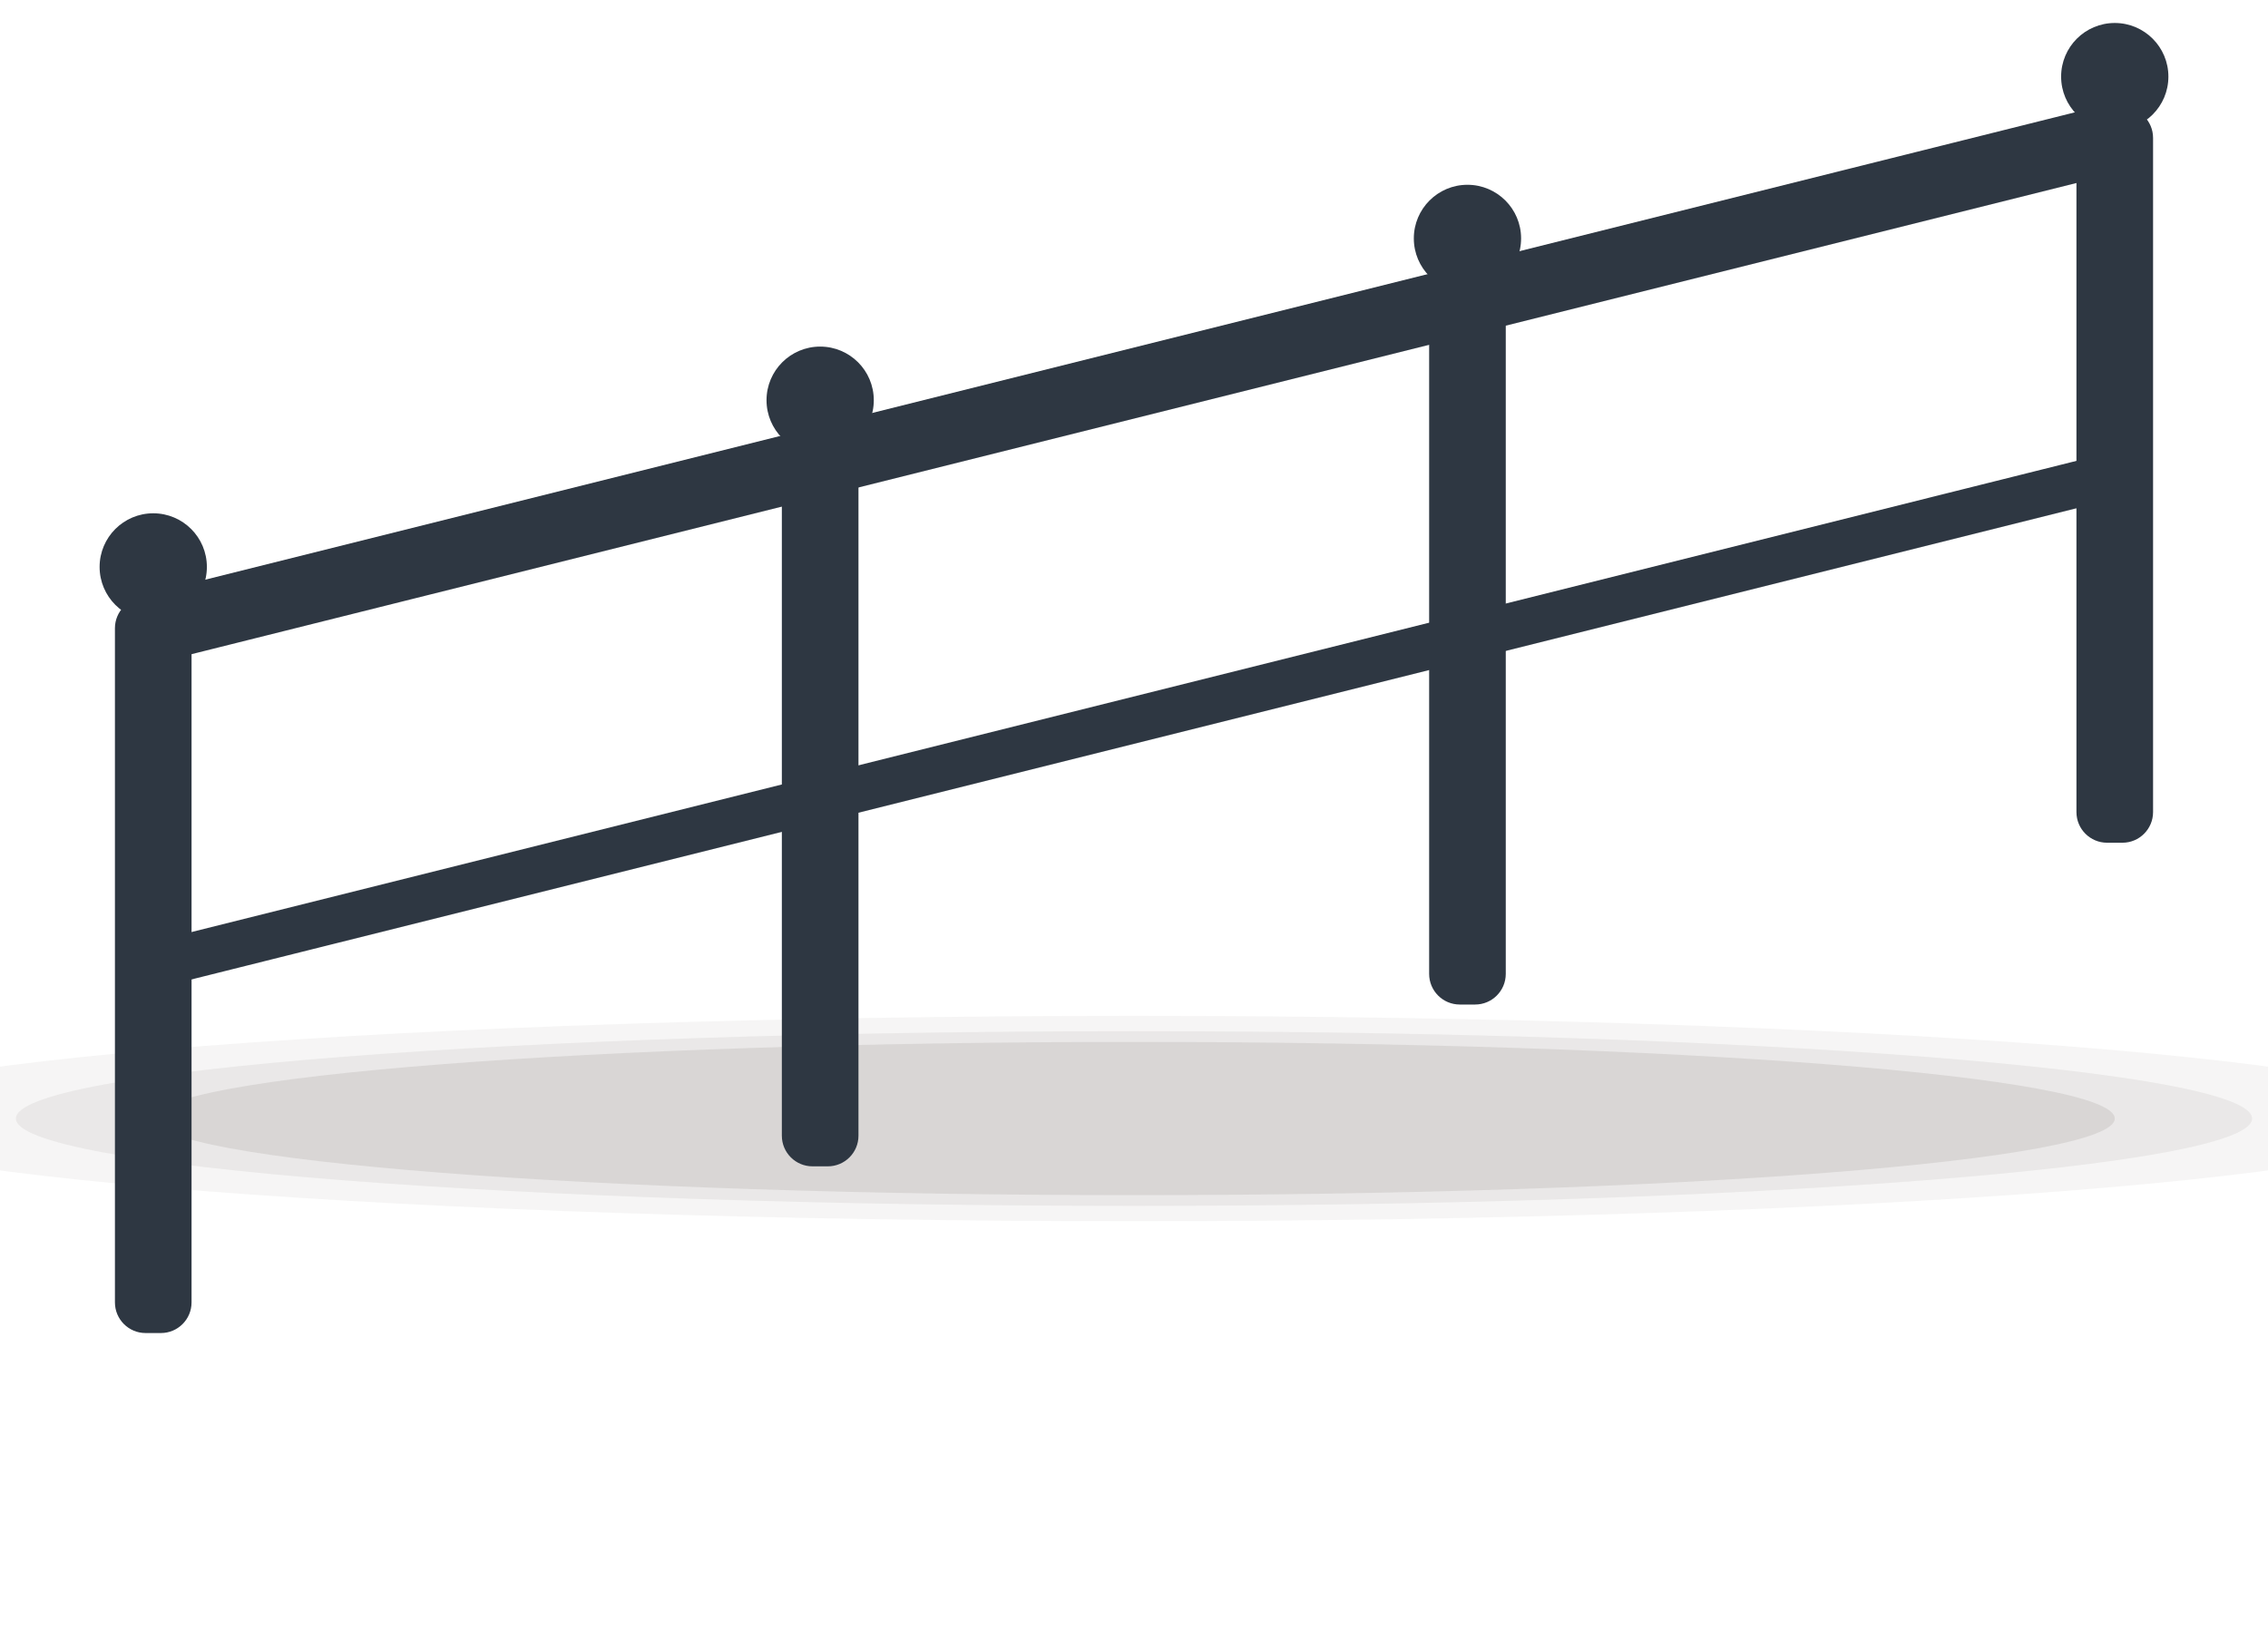
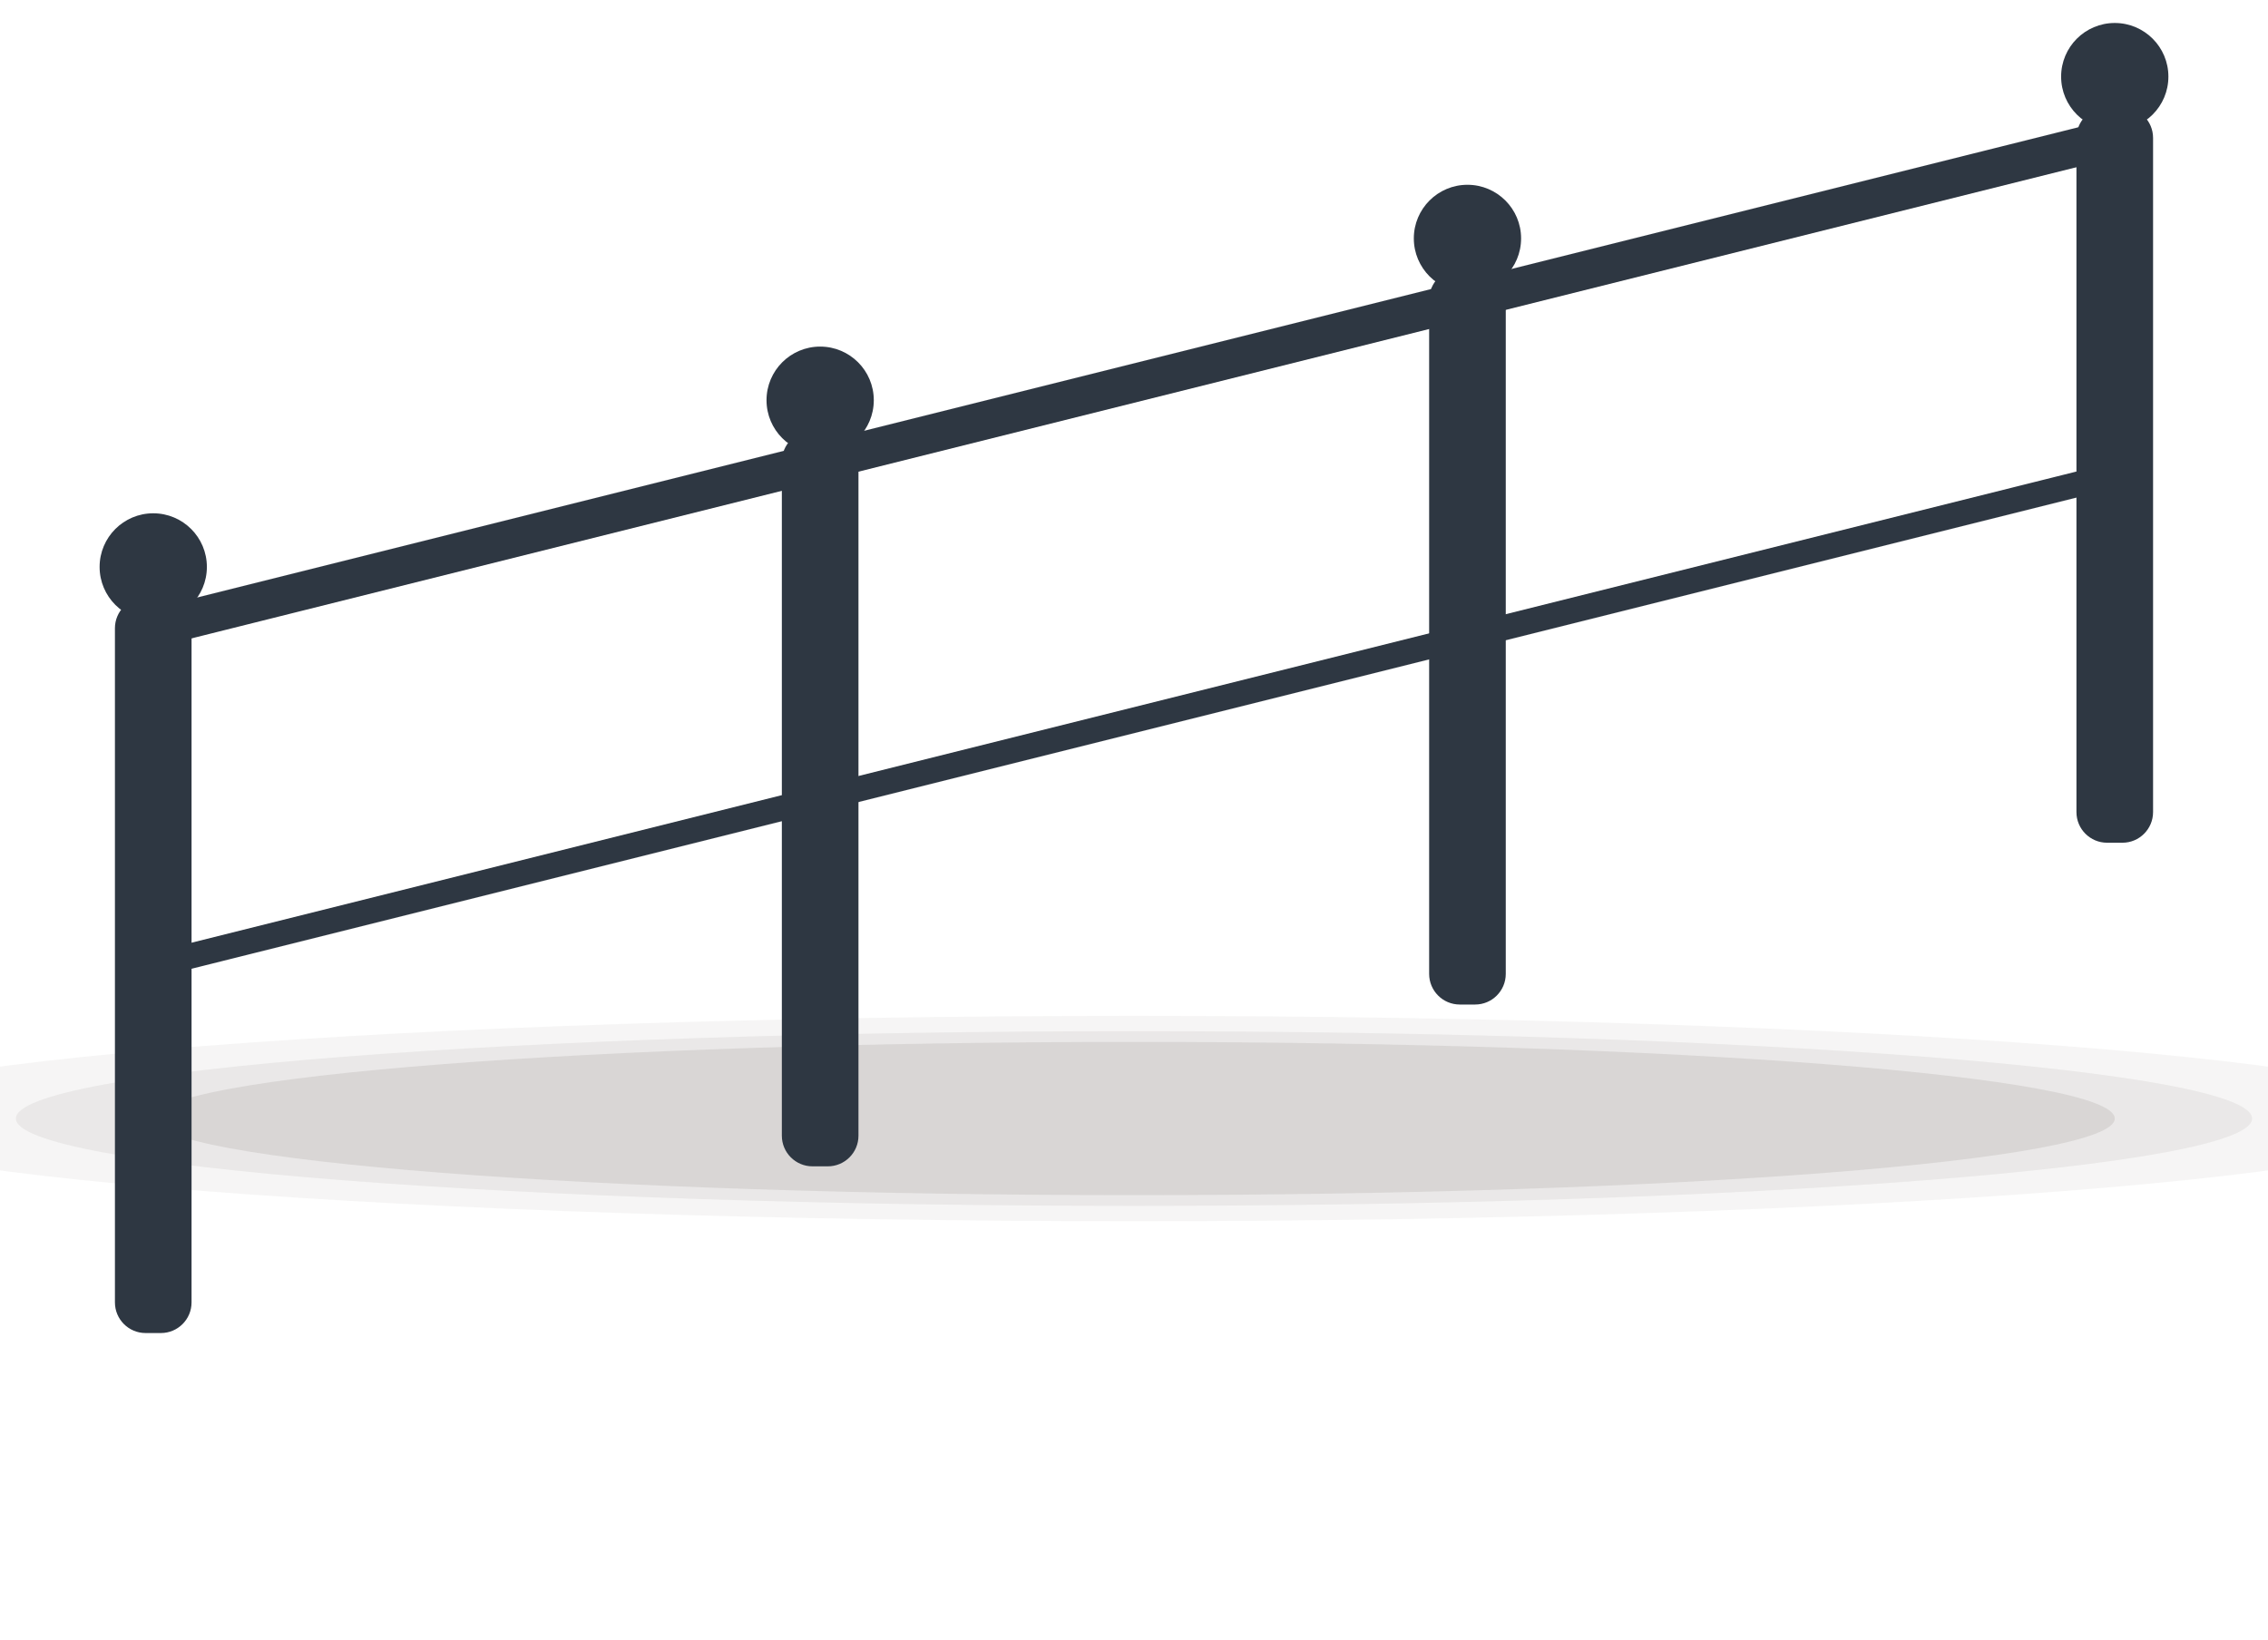
<svg xmlns="http://www.w3.org/2000/svg" width="296" height="214" viewBox="0 0 296 214">
  <ellipse cx="148" cy="146" rx="171.52" ry="13.4" fill="#3A3226" opacity="0.05" />
  <ellipse cx="148" cy="146" rx="145.92" ry="11.4" fill="#3A3226" opacity="0.07" />
  <ellipse cx="148" cy="146" rx="128" ry="10" fill="#3A3226" opacity="0.1" />
  <rect x="15" y="78" width="10" height="96" rx="4" fill="#2E3742" />
  <circle cx="20" cy="74" r="7" fill="#2E3742" />
  <rect x="102.04" y="56.24" width="10" height="96" rx="4" fill="#2E3742" />
  <circle cx="107.04" cy="52.24" r="7" fill="#2E3742" />
  <rect x="186.52" y="35.12" width="10" height="96" rx="4" fill="#2E3742" />
  <circle cx="191.52" cy="31.12" r="7" fill="#2E3742" />
  <rect x="271" y="14" width="10" height="96" rx="4" fill="#2E3742" />
  <circle cx="276" cy="10" r="7" fill="#2E3742" />
-   <line x1="20" y1="82" x2="276" y2="18" stroke="#2E3742" stroke-width="9" stroke-linecap="round" />
-   <line x1="20" y1="126" x2="276" y2="62" stroke="#2E3742" stroke-width="6" stroke-linecap="round" />
+   <line x1="20" y1="82" x2="276" y2="18" stroke="#2E3742" stroke-width="5.0" stroke-linecap="round" />
+   <line x1="20" y1="126" x2="276" y2="62" stroke="#2E3742" stroke-width="3.3" stroke-linecap="round" />
</svg>
